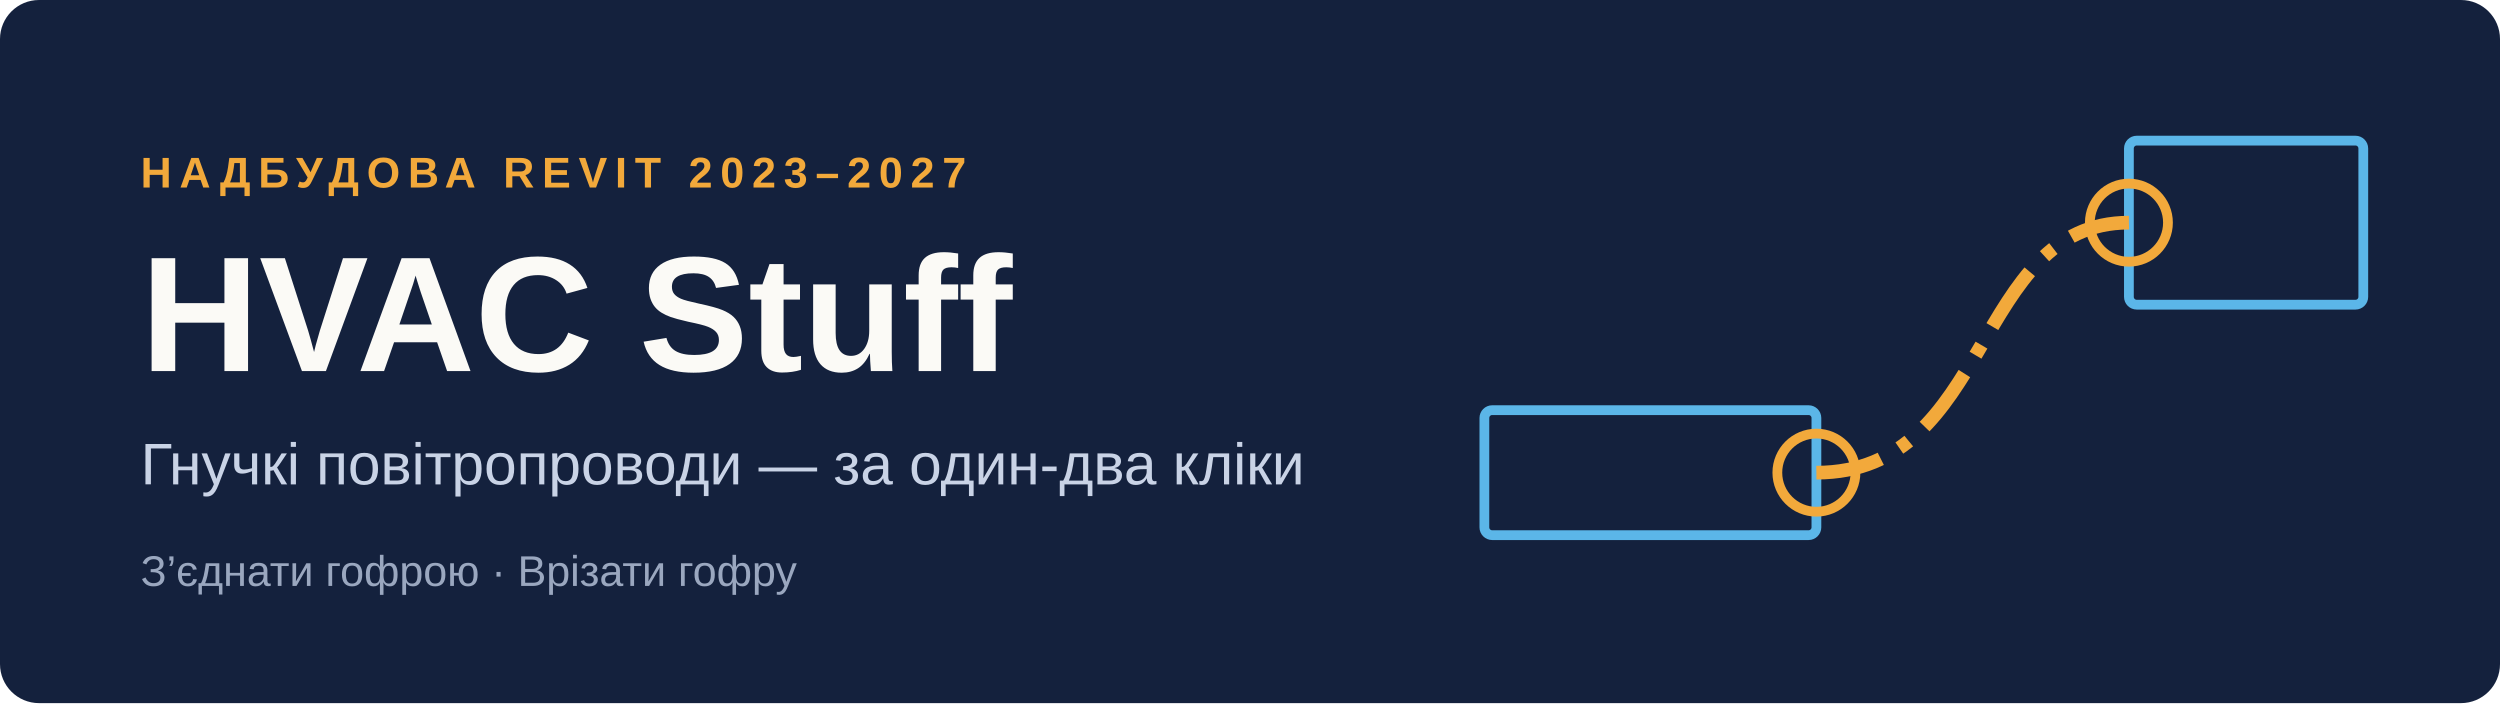
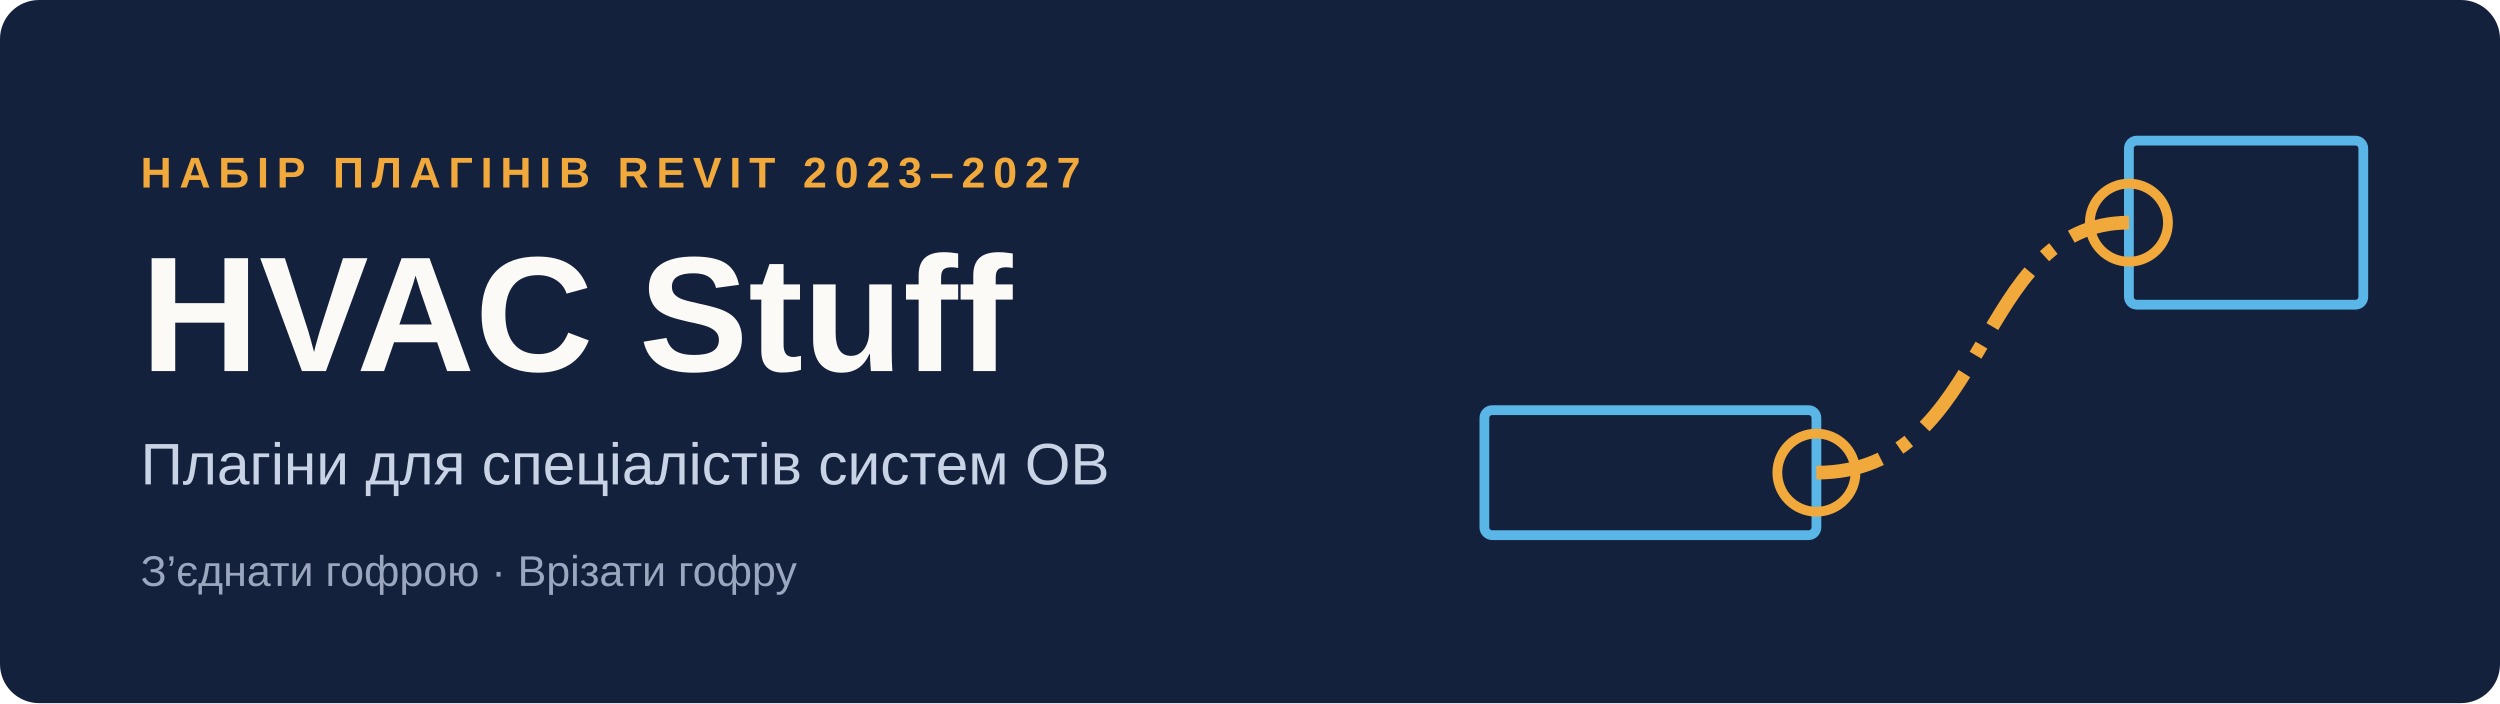
- <svg xmlns="http://www.w3.org/2000/svg" width="1280" height="360" viewBox="0 0 1280 360" role="img" aria-label="HVAC Stuff — надбудова Revit для проєктувальників вентиляції">
+ <svg xmlns="http://www.w3.org/2000/svg" width="1280" height="360" viewBox="0 0 1280 360" role="img" aria-label="HVAC Stuff — набір плагінів Revit для спеціалістів систем ОВ">
  <rect width="1280" height="360" rx="20" fill="#14213D" />
-   <text x="72" y="96" fill="#F2A93B" font-family="Segoe UI, Arial, sans-serif" font-size="22" font-weight="600" letter-spacing="4">НАДБУДОВА REVIT 2023–2027</text>
+   <text x="72" y="96" fill="#F2A93B" font-family="Segoe UI, Arial, sans-serif" font-size="22" font-weight="600" letter-spacing="4">НАБІР ПЛАГІНІВ REVIT 2023–2027</text>
  <text x="72" y="190" fill="#FBFAF6" font-family="Segoe UI, Arial, sans-serif" font-size="84" font-weight="700">HVAC Stuff</text>
-   <text x="72" y="248" fill="#C9D3E6" font-family="Segoe UI, Arial, sans-serif" font-size="30">Гнучкі повітропроводи — за один-два кліки</text>
+   <text x="72" y="248" fill="#C9D3E6" font-family="Segoe UI, Arial, sans-serif" font-size="30">Плагіни для спеціалістів систем ОВ</text>
  <text x="72" y="300" fill="#9AA7BF" font-family="Segoe UI, Arial, sans-serif" font-size="22">З’єднати гофрою · Врізати гофру</text>
  <rect x="760" y="210" width="170" height="64" rx="4" fill="none" stroke="#5BB6E8" stroke-width="5" />
  <rect x="1090" y="72" width="120" height="84" rx="4" fill="none" stroke="#5BB6E8" stroke-width="5" />
  <path d="M930 242 C1020 242 1010 114 1090 114" fill="none" stroke="#F2A93B" stroke-width="7" stroke-dasharray="34 11 6 11" />
  <circle cx="930" cy="242" r="20" fill="none" stroke="#F2A93B" stroke-width="5" />
  <circle cx="1090" cy="114" r="20" fill="none" stroke="#F2A93B" stroke-width="5" />
</svg>
